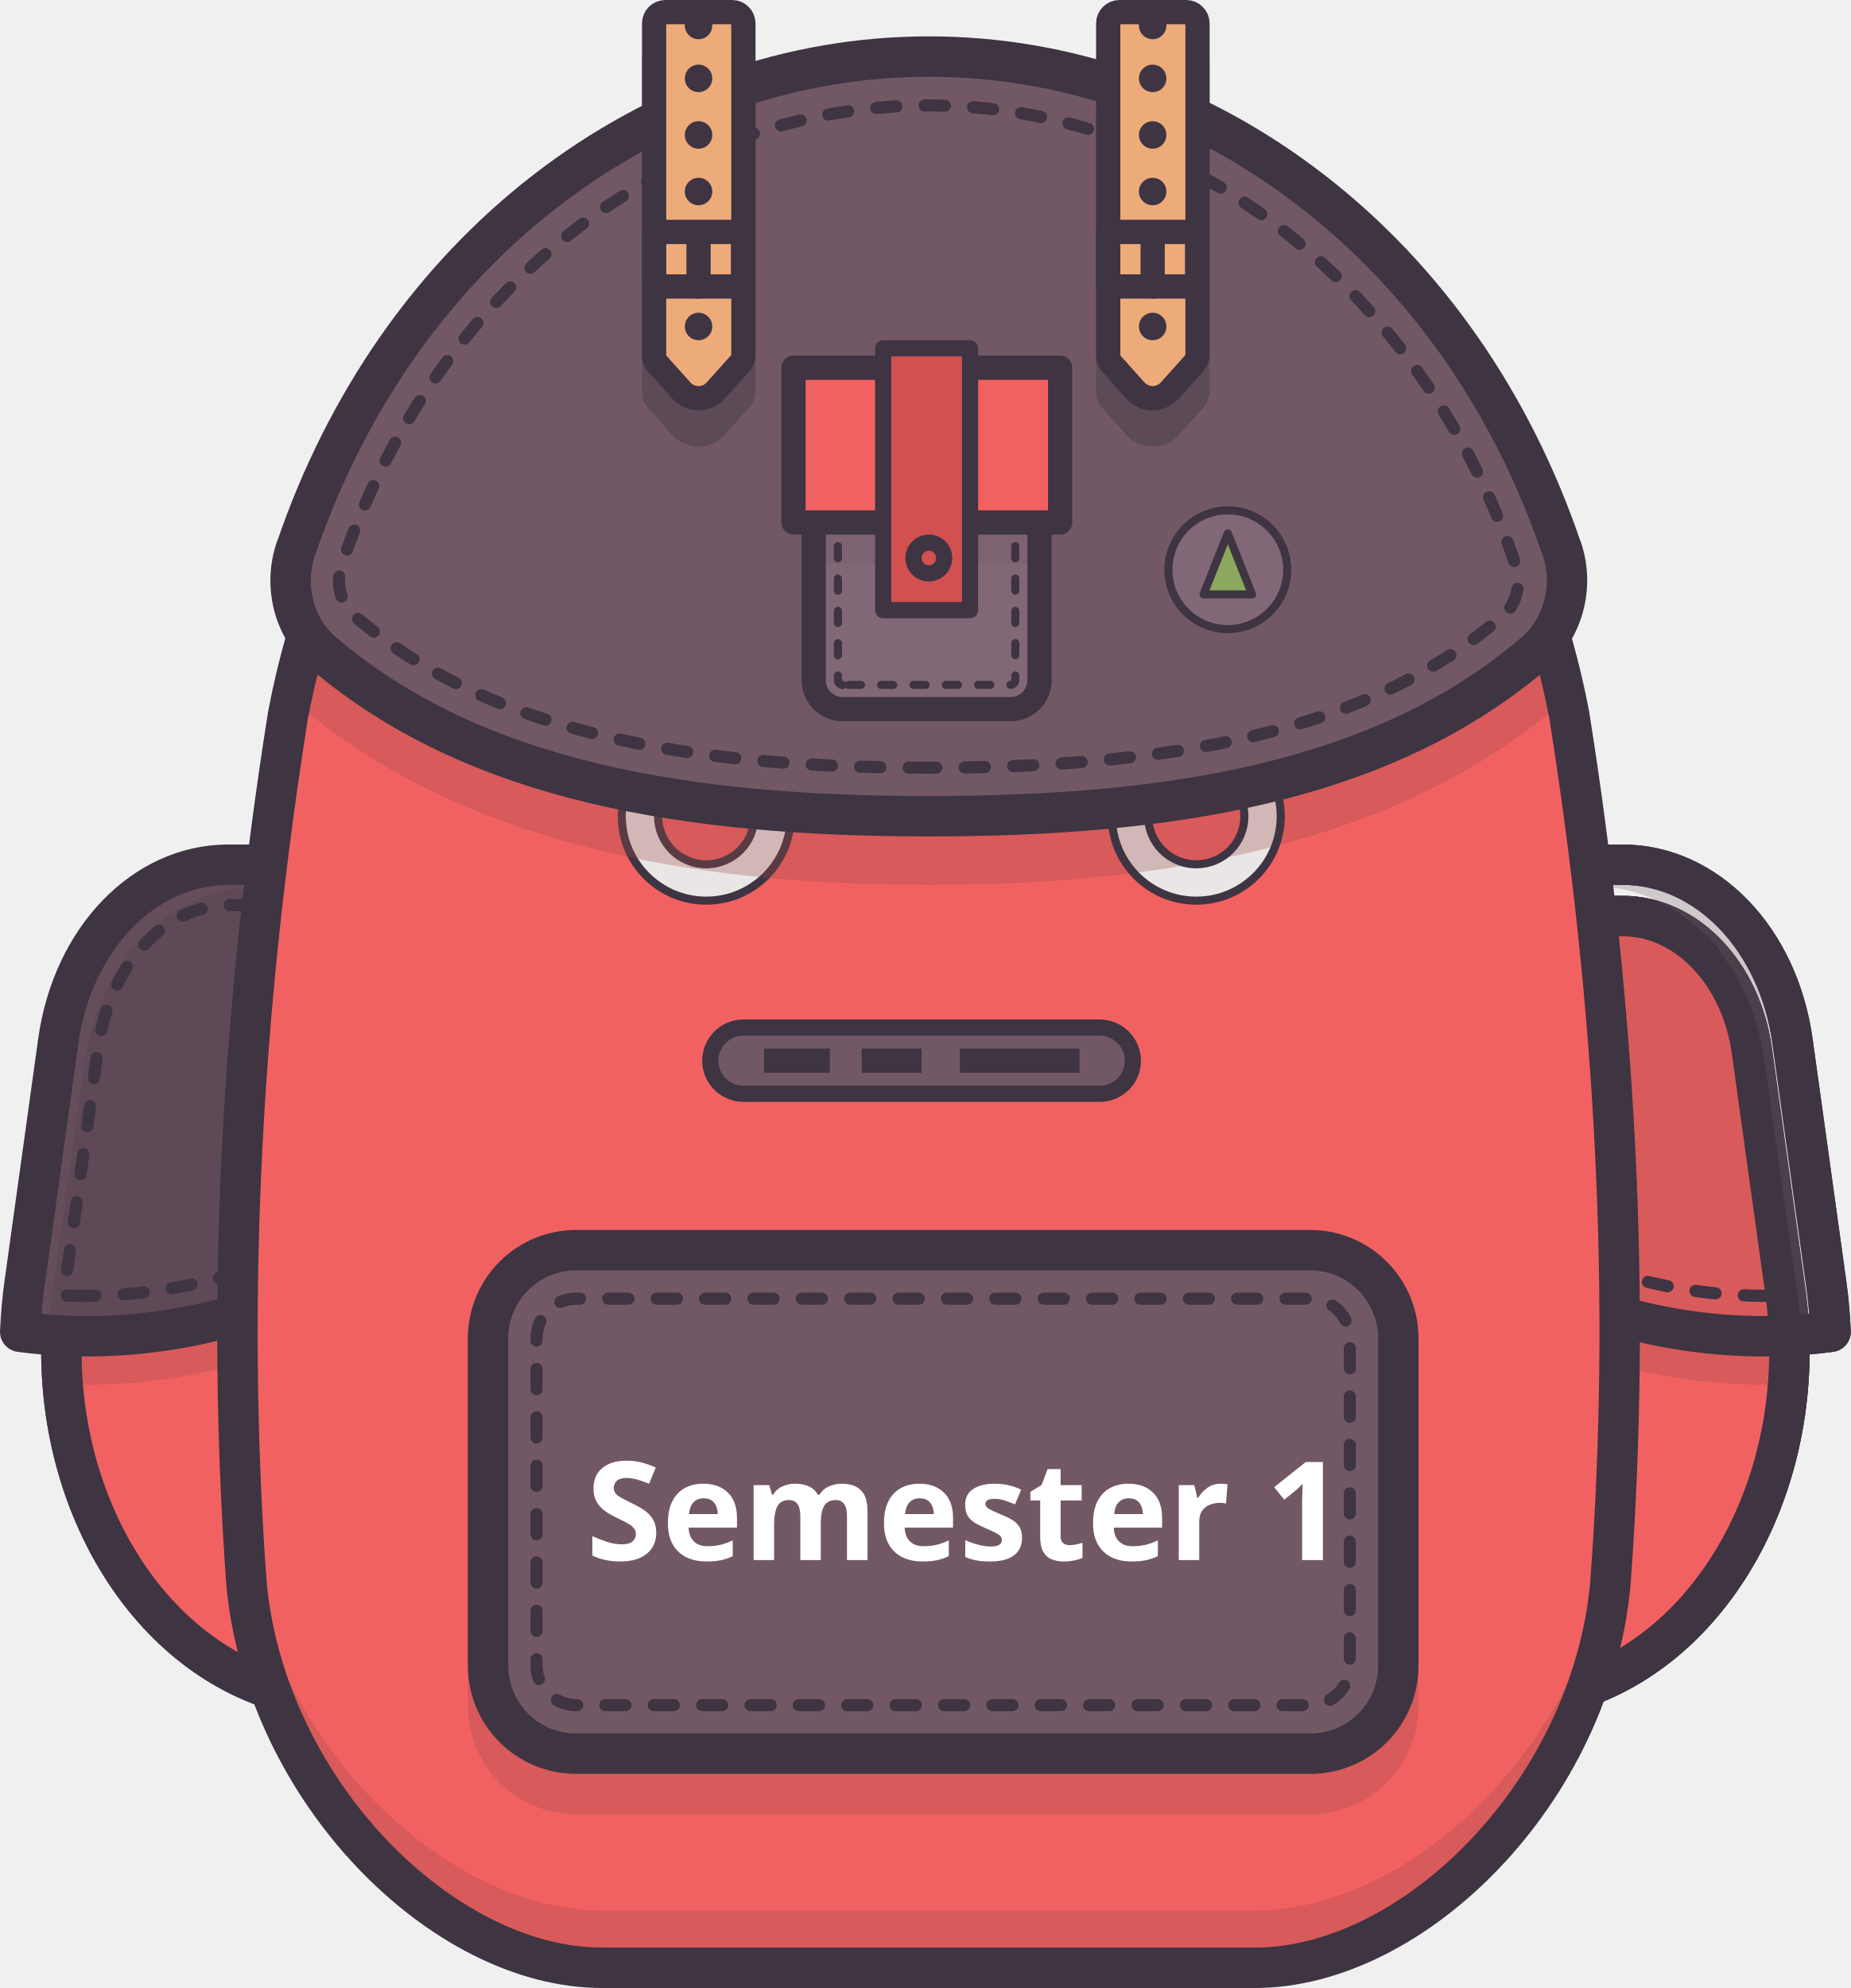
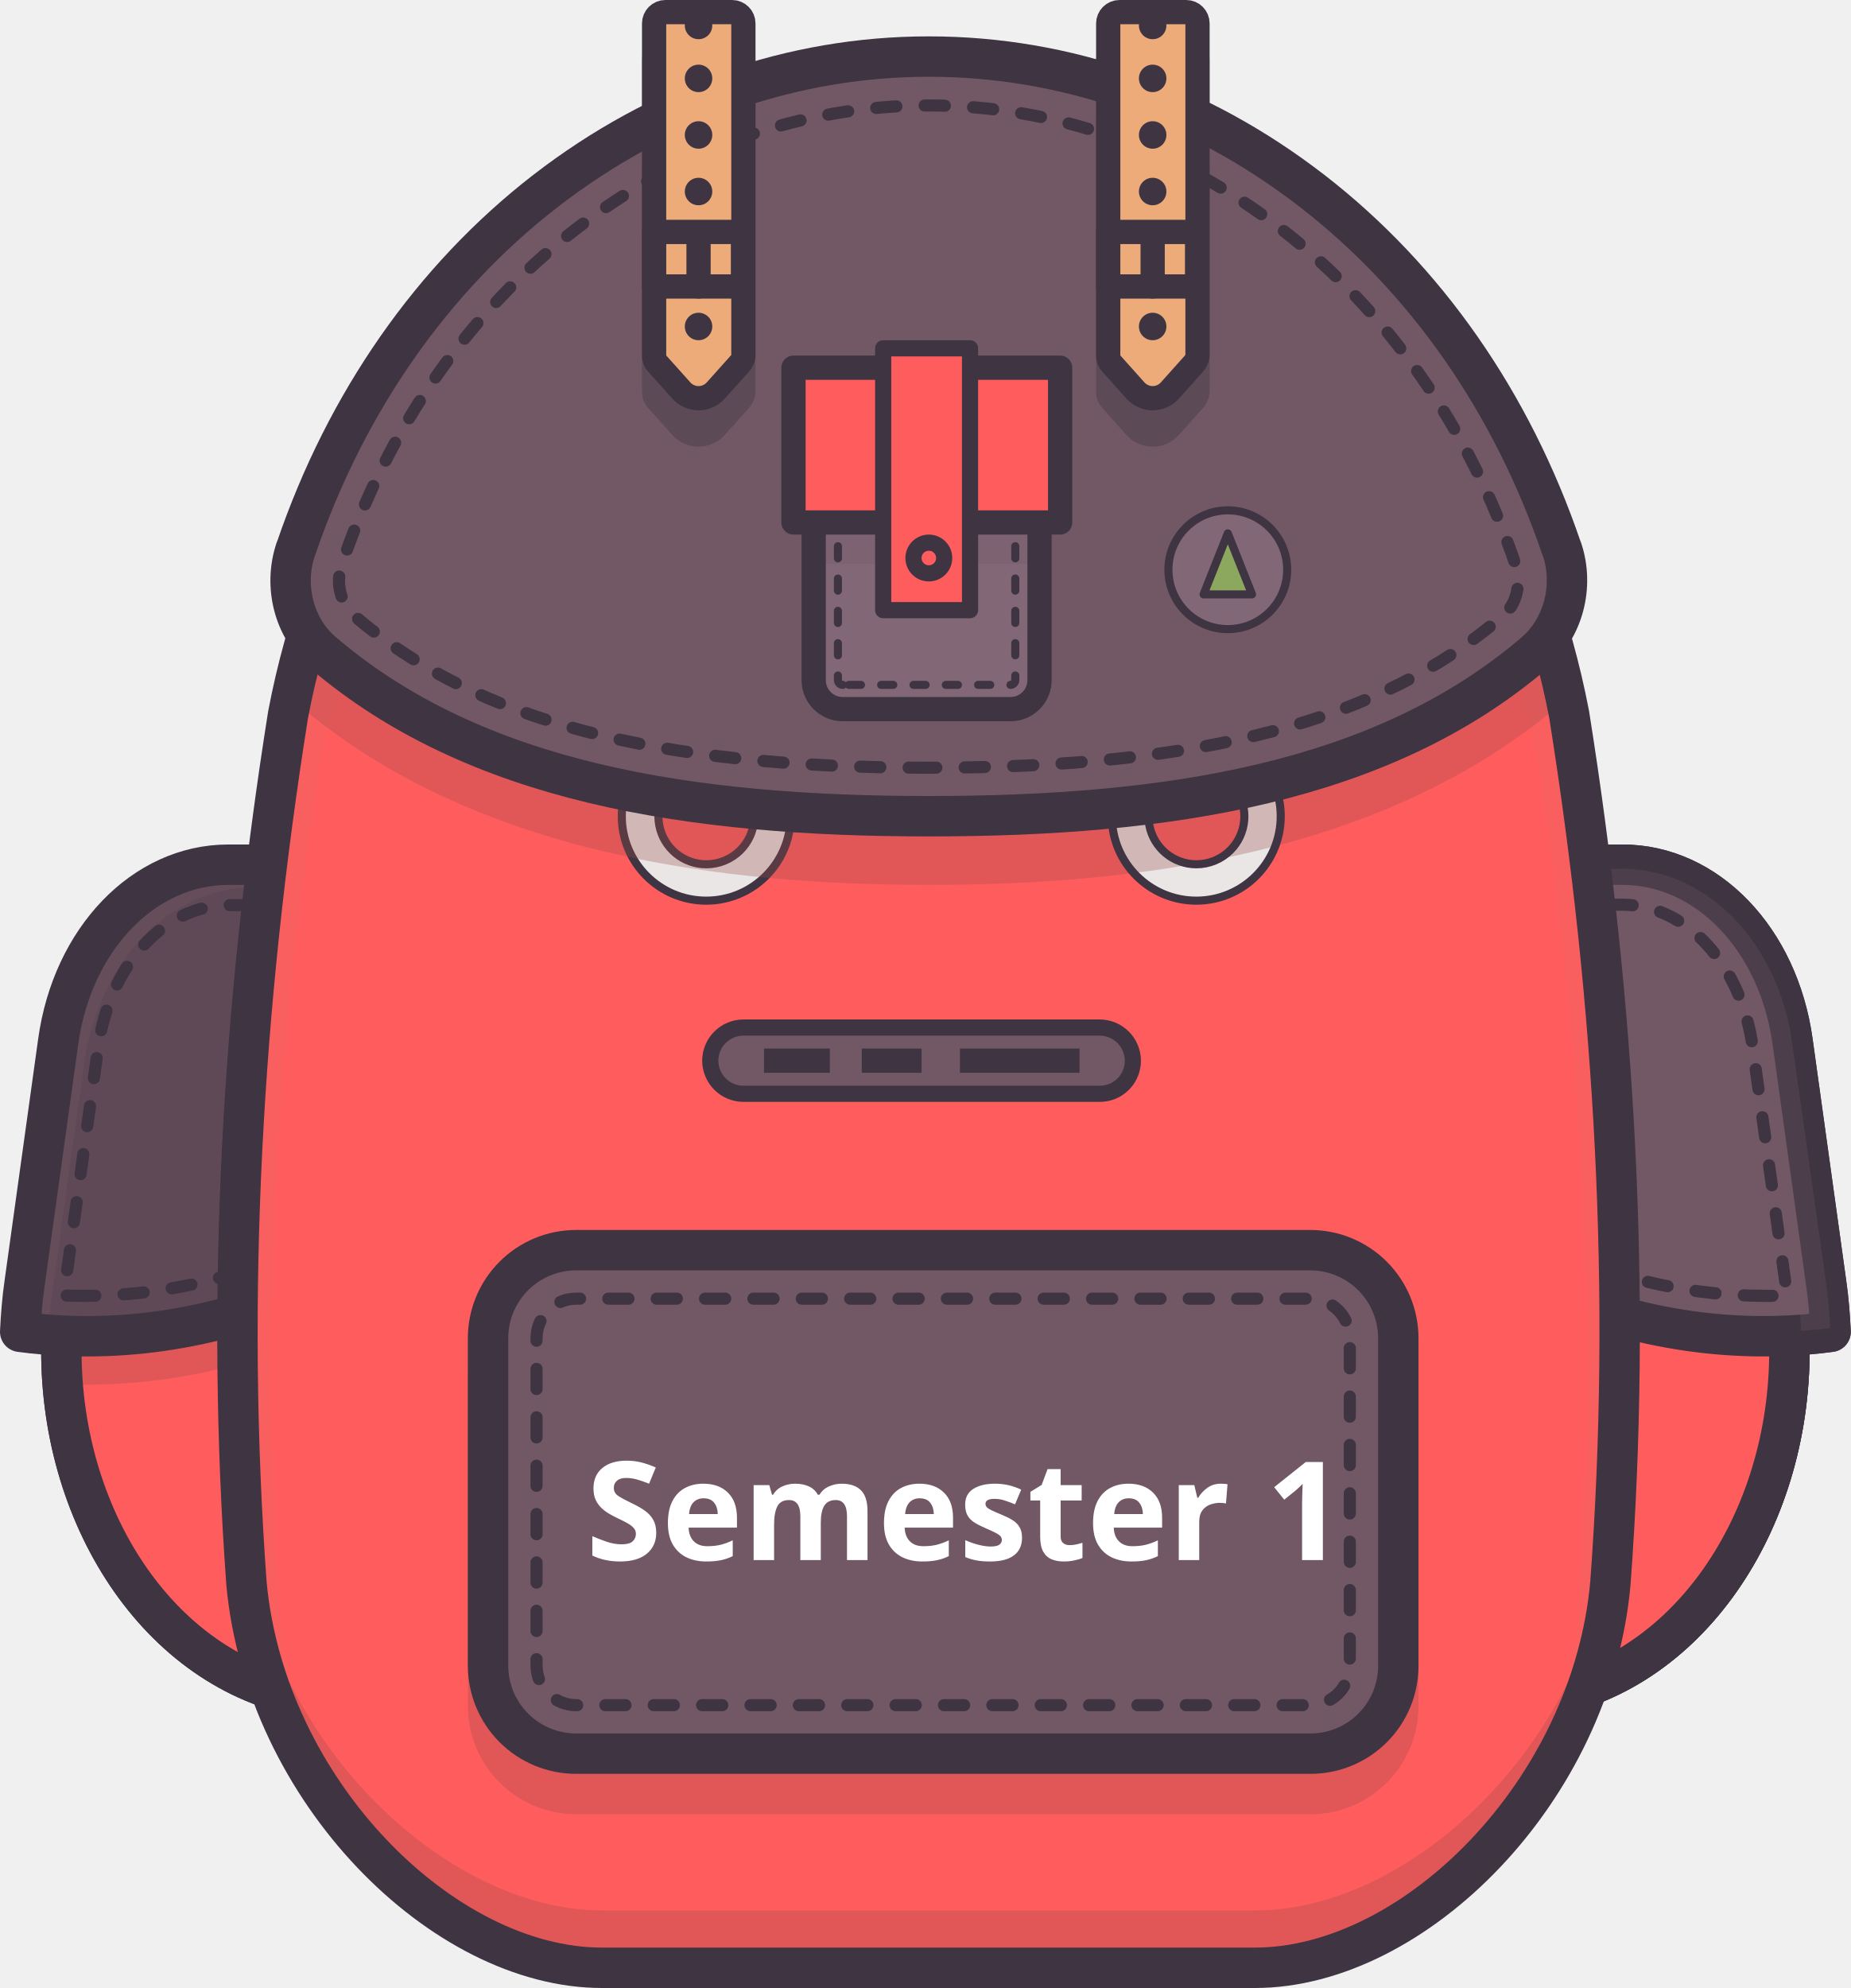
<svg xmlns="http://www.w3.org/2000/svg" width="458.1" height="492" viewBox="0 0 458.1 492">
  <g id="Group_48" data-name="Group 48" transform="translate(-269.9 -263.9)">
    <path id="XMLID_61_" d="M359.5,689.9l-23.8-8.5c-34.3-12.3-55.6-54.4-49.6-97.8l8.3-59.7c2.7-19.2,16.2-33.3,32-33.3h33.1Z" fill="none" stroke="#3e3442" stroke-linecap="round" stroke-linejoin="round" stroke-miterlimit="10" stroke-width="10" />
-     <path id="XMLID_22_" d="M359.5,689.9l-23.8-8.5c-34.3-12.3-55.6-54.4-49.6-97.8l8.3-59.7c2.7-19.2,16.2-33.3,32-33.3h33.1Z" fill="#f26161" />
-     <path id="XMLID_220_" d="M294.4,527.8l-8.3,59.7a100.571,100.571,0,0,0-.9,18.9c2.1.1,4.1.2,6.2.2h0a143.04,143.04,0,0,0,57.4-12.2c3.8-1.6,7.3-3.3,10.7-4.9v-95H326.4C310.6,494.5,297,508.6,294.4,527.8Z" fill="#994a4a" opacity="0.3" />
+     <path id="XMLID_22_" d="M359.5,689.9l-23.8-8.5c-34.3-12.3-55.6-54.4-49.6-97.8l8.3-59.7c2.7-19.2,16.2-33.3,32-33.3h33.1Z" fill="#ff5d5d" />
+     <path id="XMLID_220_" d="M294.4,527.8l-8.3,59.7a100.573,100.573,0,0,0-.9,18.9c2.1.1,4.1.2,6.2.2h0a143.04,143.04,0,0,0,57.4-12.2c3.8-1.6,7.3-3.3,10.7-4.9v-95H326.4C310.6,494.5,297,508.6,294.4,527.8Z" fill="#994a4a" opacity="0.3" />
    <path id="XMLID_66_" d="M359.5,689.9l-23.8-8.5c-34.3-12.3-55.6-54.4-49.6-97.8l8.3-59.7c2.7-19.2,16.2-33.3,32-33.3h33.1Z" fill="none" stroke="#3e3442" stroke-linecap="round" stroke-linejoin="round" stroke-miterlimit="10" stroke-width="10" />
-     <path id="XMLID_23_" d="M345.6,583.1a258.782,258.782,0,0,0,24.1-11.9V477.9H326.4c-20.9,0-38.6,18.4-42.1,43.8L276,581.4c-.6,4.1-.9,8.1-1.1,12.1C290.4,595.6,316.2,595.9,345.6,583.1Z" fill="#604957" />
+     <path id="XMLID_23_" d="M345.6,583.1a258.787,258.787,0,0,0,24.1-11.9V477.9H326.4c-20.9,0-38.6,18.4-42.1,43.8L276,581.4c-.6,4.1-.9,8.1-1.1,12.1C290.4,595.6,316.2,595.9,345.6,583.1Z" fill="#604957" />
    <path id="XMLID_207_" d="M282.4,587l8.3-59.7c3.5-25.4,21.2-43.8,42.1-43.8h36.9v-5.6H326.4c-20.9,0-38.6,18.4-42.1,43.8L276,581.4c-.6,4.1-.9,8.1-1.1,12.1,2.1.3,4.3.5,6.7.7C281.8,591.8,282.1,589.4,282.4,587Z" fill="#725865" opacity="0.26" />
-     <path id="XMLID_56_" d="M345.6,583.1a258.782,258.782,0,0,0,24.1-11.9V477.9H326.4c-20.9,0-38.6,18.4-42.1,43.8L276,581.4c-.6,4.1-.9,8.1-1.1,12.1C290.4,595.6,316.2,595.9,345.6,583.1Z" fill="none" stroke="#3e3442" stroke-linecap="round" stroke-linejoin="round" stroke-miterlimit="10" stroke-width="10" />
+     <path id="XMLID_56_" d="M345.6,583.1a258.787,258.787,0,0,0,24.1-11.9V477.9H326.4c-20.9,0-38.6,18.4-42.1,43.8L276,581.4c-.6,4.1-.9,8.1-1.1,12.1C290.4,595.6,316.2,595.9,345.6,583.1Z" fill="none" stroke="#3e3442" stroke-linecap="round" stroke-linejoin="round" stroke-miterlimit="10" stroke-width="10" />
    <path id="XMLID_81_" d="M291.4,584.6c-1.9,0-3.8,0-5.7-.1.1-.6.1-1.1.2-1.7l8.3-59.7c2.8-20.4,16.4-35.2,32.2-35.2h33.3v77.4c-5.2,2.8-11.3,5.7-18.1,8.7a126.763,126.763,0,0,1-50.2,10.6Z" fill="none" stroke="#3e3442" stroke-linecap="round" stroke-linejoin="round" stroke-miterlimit="10" stroke-width="3" stroke-dasharray="5 7" />
    <g id="XMLID_53_">
      <g id="Group_47" data-name="Group 47">
        <path id="XMLID_186_" d="M638.4,689.9l23.8-8.5c34.3-12.3,55.6-54.4,49.6-97.8l-8.3-59.7c-2.7-19.2-16.2-33.3-32-33.3H638.4Z" fill="none" stroke="#3e3442" stroke-linecap="round" stroke-linejoin="round" stroke-miterlimit="10" stroke-width="10" />
-         <path id="XMLID_185_" d="M652.3,583.1a258.781,258.781,0,0,1-24.1-11.9V477.9h43.3c20.9,0,38.6,18.4,42.1,43.8l8.3,59.7c.6,4.1.9,8.1,1.1,12.1C707.5,595.6,681.7,595.9,652.3,583.1Z" fill="none" stroke="#3e3442" stroke-linecap="round" stroke-linejoin="round" stroke-miterlimit="10" stroke-width="10" />
+         <path id="XMLID_185_" d="M652.3,583.1a258.762,258.762,0,0,1-24.1-11.9V477.9h43.3c20.9,0,38.6,18.4,42.1,43.8l8.3,59.7c.6,4.1.9,8.1,1.1,12.1C707.5,595.6,681.7,595.9,652.3,583.1Z" fill="none" stroke="#3e3442" stroke-linecap="round" stroke-linejoin="round" stroke-miterlimit="10" stroke-width="10" />
      </g>
    </g>
    <path id="XMLID_49_" d="M638.4,689.9l23.8-8.5c34.3-12.3,55.6-54.4,49.6-97.8l-8.3-59.7c-2.7-19.2-16.2-33.3-32-33.3H638.4Z" fill="none" stroke="#3e3442" stroke-linecap="round" stroke-linejoin="round" stroke-miterlimit="10" stroke-width="10" />
-     <path id="XMLID_32_" d="M638.4,689.9l23.8-8.5c34.3-12.3,55.6-54.4,49.6-97.8l-8.3-59.7c-2.7-19.2-16.2-33.3-32-33.3H638.4Z" fill="#f26161" />
-     <path id="XMLID_221_" d="M711.8,587.5l-8.3-59.7c-2.7-19.2-16.2-33.3-32-33.3H638.4v95c3.4,1.6,6.9,3.2,10.7,4.9a143.041,143.041,0,0,0,57.4,12.2c2.1,0,4.2-.1,6.2-.2A100.576,100.576,0,0,0,711.8,587.5Z" fill="#994a4a" opacity="0.3" />
+     <path id="XMLID_32_" d="M638.4,689.9l23.8-8.5c34.3-12.3,55.6-54.4,49.6-97.8l-8.3-59.7c-2.7-19.2-16.2-33.3-32-33.3H638.4Z" fill="#ff5d5d" />
    <path id="XMLID_31_" d="M638.4,689.9l23.8-8.5c34.3-12.3,55.6-54.4,49.6-97.8l-8.3-59.7c-2.7-19.2-16.2-33.3-32-33.3H638.4Z" fill="none" stroke="#3e3442" stroke-linecap="round" stroke-linejoin="round" stroke-miterlimit="10" stroke-width="10" />
-     <path id="XMLID_224_" d="M664.5,483.3c20.9,0,38.6,18.1,42.1,43.1l8.3,58.7a75.824,75.824,0,0,1,.8,8.2c2.6-.2,5-.4,7.2-.7-.2-3.9-.5-7.9-1.1-11.9L713.5,522c-3.5-25-21.2-43.1-42.1-43.1H628.1v4.4h36.4Z" fill="#725865" opacity="0.26" />
-     <path id="XMLID_201_" d="M706.5,584.6a125.175,125.175,0,0,1-50.2-10.7c-6.8-3-12.9-5.9-18.1-8.7V487.8h33.3c15.8,0,29.4,14.8,32.2,35.2l8.3,59.7a9.854,9.854,0,0,1,.2,1.7A54.284,54.284,0,0,1,706.5,584.6Z" fill="none" stroke="#3e3442" stroke-linecap="round" stroke-linejoin="round" stroke-miterlimit="10" stroke-width="3" stroke-dasharray="5 7" />
-     <path id="XMLID_13_" d="M652.3,583.1a258.781,258.781,0,0,1-24.1-11.9V477.9h43.3c20.9,0,38.6,18.4,42.1,43.8l8.3,59.7c.6,4.1.9,8.1,1.1,12.1C707.5,595.6,681.7,595.9,652.3,583.1Z" fill="none" stroke="#3e3442" stroke-linecap="round" stroke-linejoin="round" stroke-miterlimit="10" stroke-width="10" />
-     <path id="XMLID_15_" d="M658.3,440.8a209.732,209.732,0,0,0-9.4-33.7C625,343.3,565.4,301.9,499.8,301.9h-.1c-65.6,0-125.1,41.4-149.1,105.2a206.88,206.88,0,0,0-9.4,33.7c-11.4,71.6-15.5,143.6-10.3,214.9,4.7,51.4,48.6,95.2,88,95.2H580.5c39.5,0,83.4-43.8,88-95.2C673.8,584.4,669.7,512.4,658.3,440.8Z" fill="#f26161" />
+     <path id="XMLID_13_" d="M652.3,583.1a258.762,258.762,0,0,1-24.1-11.9V477.9h43.3c20.9,0,38.6,18.4,42.1,43.8l8.3,59.7c.6,4.1.9,8.1,1.1,12.1C707.5,595.6,681.7,595.9,652.3,583.1Z" fill="#725865" stroke="#3e3442" stroke-linecap="round" stroke-linejoin="round" stroke-miterlimit="10" stroke-width="10" />
+     <path id="XMLID_224_" d="M664.5,483.3c20.9,0,38.6,18.1,42.1,43.1l8.3,58.7a75.834,75.834,0,0,1,.8,8.2c2.6-.2,5-.4,7.2-.7-.2-3.9-.5-7.9-1.1-11.9L713.5,522c-3.5-25-21.2-43.1-42.1-43.1H628.1v4.4Z" fill="#725865" opacity="0.26" />
+     <path id="XMLID_201_" d="M706.5,584.6a125.175,125.175,0,0,1-50.2-10.7c-6.8-3-12.9-5.9-18.1-8.7V487.8h33.3c15.8,0,29.4,14.8,32.2,35.2l8.3,59.7a9.846,9.846,0,0,1,.2,1.7,54.267,54.267,0,0,1-5.7.2Z" fill="none" stroke="#3e3442" stroke-linecap="round" stroke-linejoin="round" stroke-miterlimit="10" stroke-width="3" stroke-dasharray="5 7" />
+     <path id="XMLID_15_" d="M658.3,440.8a209.735,209.735,0,0,0-9.4-33.7C625,343.3,565.4,301.9,499.8,301.9h-.1c-65.6,0-125.1,41.4-149.1,105.2a206.87,206.87,0,0,0-9.4,33.7c-11.4,71.6-15.5,143.6-10.3,214.9,4.7,51.4,48.6,95.2,88,95.2H580.5c39.5,0,83.4-43.8,88-95.2C673.8,584.4,669.7,512.4,658.3,440.8Z" fill="#ff5d5d" />
    <path id="XMLID_242_" d="M668.6,643.5c-4.7,50.4-48.6,93.2-88,93.2H419c-39.5,0-83.4-42.9-88-93.2-1.3-17.2-2-34.4-2.2-51.6q-.3,34.5,2.2,68.7c4.7,50.4,48.6,93.2,88,93.2H580.6c39.5,0,83.4-42.9,88-93.2q2.55-34.35,2.2-68.7C670.6,609.1,669.9,626.4,668.6,643.5Z" fill="#994a4a" opacity="0.3" />
-     <path id="XMLID_44_" d="M658.3,440.8a209.732,209.732,0,0,0-9.4-33.7C625,343.3,565.4,301.9,499.8,301.9h-.1c-65.6,0-125.1,41.4-149.1,105.2a206.88,206.88,0,0,0-9.4,33.7c-11.4,71.6-15.5,143.6-10.3,214.9,2.4,26.5,15.3,51.1,32.6,68.5-13.1-16.3-22.5-37.3-24.4-59.7-5-70-1.1-140.5,9.8-210.7a200.659,200.659,0,0,1,9-33c22.8-62.6,79.5-103.2,141.9-103.2h.1c62.4,0,119.1,40.6,141.9,103.2a211.079,211.079,0,0,1,9,33c10.9,70.2,14.7,140.7,9.8,210.7a112.518,112.518,0,0,1-24.4,59.7c17.3-17.5,30.2-42,32.6-68.5C673.8,584.4,669.7,512.4,658.3,440.8Z" fill="#f26161" opacity="0.39" />
-     <path id="XMLID_118_" d="M444.7,445a20.9,20.9,0,1,0,20.9,20.9A20.955,20.955,0,0,0,444.7,445Zm0,32.8a11.9,11.9,0,1,1,11.9-11.9A11.865,11.865,0,0,1,444.7,477.8Z" fill="#eae6e5" />
-     <path id="XMLID_126_" d="M444.7,445a20.9,20.9,0,1,0,20.9,20.9A20.955,20.955,0,0,0,444.7,445Zm0,32.8a11.9,11.9,0,1,1,11.9-11.9A11.865,11.865,0,0,1,444.7,477.8Z" fill="none" stroke="#3e3442" stroke-linecap="round" stroke-linejoin="round" stroke-miterlimit="10" stroke-width="2" />
-     <path id="XMLID_158_" d="M566,445a20.9,20.9,0,1,0,20.9,20.9A20.955,20.955,0,0,0,566,445Zm0,32.8a11.9,11.9,0,1,1,11.9-11.9A11.865,11.865,0,0,1,566,477.8Z" fill="#eae6e5" />
-     <path id="XMLID_275_" d="M656.3,438a1.38,1.38,0,0,1,.4-.3,199.161,199.161,0,0,0-7.7-25.6c-23.9-63.8-83.5-105.2-149.1-105.2h-.1c-65.6,0-125.1,41.4-149.1,105.2a199.163,199.163,0,0,0-7.7,25.6,1.38,1.38,0,0,0,.4.3c44.4,38,106.9,44.9,156.5,44.9C549.3,482.9,611.9,476,656.3,438Z" fill="#994a4a" opacity="0.3" />
-     <path id="XMLID_116_" d="M594.2,707.9H412.5a21.787,21.787,0,0,1-21.8-21.8v-81a21.787,21.787,0,0,1,21.8-21.8H594.2A21.787,21.787,0,0,1,616,605.1v81A21.723,21.723,0,0,1,594.2,707.9Z" fill="#994a4a" stroke="#994a4a" stroke-linecap="round" stroke-linejoin="round" stroke-miterlimit="10" stroke-width="10" opacity="0.3" />
-     <path id="XMLID_121_" d="M566,445a20.9,20.9,0,1,0,20.9,20.9A20.955,20.955,0,0,0,566,445Zm0,32.8a11.9,11.9,0,1,1,11.9-11.9A11.865,11.865,0,0,1,566,477.8Z" fill="none" stroke="#3e3442" stroke-linecap="round" stroke-linejoin="round" stroke-miterlimit="10" stroke-width="2" />
-     <path id="XMLID_25_" d="M594.2,697.9H412.5a21.787,21.787,0,0,1-21.8-21.8v-81a21.787,21.787,0,0,1,21.8-21.8H594.2A21.787,21.787,0,0,1,616,595.1v81A21.723,21.723,0,0,1,594.2,697.9Z" fill="#725865" />
-     <path id="XMLID_10_" d="M594.2,697.9H412.5a21.787,21.787,0,0,1-21.8-21.8v-81a21.787,21.787,0,0,1,21.8-21.8H594.2A21.787,21.787,0,0,1,616,595.1v81A21.723,21.723,0,0,1,594.2,697.9Z" fill="none" stroke="#3e3442" stroke-linecap="round" stroke-linejoin="round" stroke-miterlimit="10" stroke-width="10" />
+     <path id="XMLID_44_" d="M658.3,440.8a209.735,209.735,0,0,0-9.4-33.7C625,343.3,565.4,301.9,499.8,301.9h-.1c-65.6,0-125.1,41.4-149.1,105.2a206.87,206.87,0,0,0-9.4,33.7c-11.4,71.6-15.5,143.6-10.3,214.9,2.4,26.5,15.3,51.1,32.6,68.5-13.1-16.3-22.5-37.3-24.4-59.7-5-70-1.1-140.5,9.8-210.7a200.653,200.653,0,0,1,9-33c22.8-62.6,79.5-103.2,141.9-103.2h.1c62.4,0,119.1,40.6,141.9,103.2a211.083,211.083,0,0,1,9,33c10.9,70.2,14.7,140.7,9.8,210.7a112.519,112.519,0,0,1-24.4,59.7c17.3-17.5,30.2-42,32.6-68.5C673.8,584.4,669.7,512.4,658.3,440.8Z" fill="#f26161" opacity="0.39" />
+     <path id="XMLID_118_" d="M444.7,445a20.9,20.9,0,1,0,20.9,20.9A20.9,20.9,0,0,0,444.7,445Zm0,32.8a11.865,11.865,0,1,1,8.425-3.475A11.9,11.9,0,0,1,444.7,477.8Z" fill="#eae6e5" />
+     <path id="XMLID_126_" d="M444.7,445a20.9,20.9,0,1,0,20.9,20.9A20.9,20.9,0,0,0,444.7,445Zm0,32.8a11.865,11.865,0,1,1,8.425-3.475A11.9,11.9,0,0,1,444.7,477.8Z" fill="none" stroke="#3e3442" stroke-linecap="round" stroke-linejoin="round" stroke-miterlimit="10" stroke-width="2" />
+     <path id="XMLID_158_" d="M566,445a20.9,20.9,0,1,0,20.9,20.9A20.9,20.9,0,0,0,566,445Zm0,32.8a11.865,11.865,0,1,1,8.425-3.475A11.9,11.9,0,0,1,566,477.8Z" fill="#eae6e5" />
+     <path id="XMLID_275_" d="M656.3,438a1.38,1.38,0,0,1,.4-.3,199.166,199.166,0,0,0-7.7-25.6c-23.9-63.8-83.5-105.2-149.1-105.2h-.1c-65.6,0-125.1,41.4-149.1,105.2a199.162,199.162,0,0,0-7.7,25.6,1.381,1.381,0,0,0,.4.3c44.4,38,106.9,44.9,156.5,44.9C549.3,482.9,611.9,476,656.3,438Z" fill="#994a4a" opacity="0.3" />
+     <path id="XMLID_116_" d="M594.2,707.9H412.5a21.787,21.787,0,0,1-21.8-21.8v-81a21.787,21.787,0,0,1,21.8-21.8H594.2A21.787,21.787,0,0,1,616,605.1v81a21.723,21.723,0,0,1-21.8,21.8Z" fill="#994a4a" stroke="#994a4a" stroke-linecap="round" stroke-linejoin="round" stroke-miterlimit="10" stroke-width="10" opacity="0.3" />
+     <path id="XMLID_121_" d="M566,445a20.9,20.9,0,1,0,20.9,20.9A20.9,20.9,0,0,0,566,445Zm0,32.8a11.865,11.865,0,1,1,8.425-3.475A11.9,11.9,0,0,1,566,477.8Z" fill="none" stroke="#3e3442" stroke-linecap="round" stroke-linejoin="round" stroke-miterlimit="10" stroke-width="2" />
+     <path id="XMLID_25_" d="M594.2,697.9H412.5a21.787,21.787,0,0,1-21.8-21.8v-81a21.787,21.787,0,0,1,21.8-21.8H594.2A21.787,21.787,0,0,1,616,595.1v81a21.723,21.723,0,0,1-21.8,21.8Z" fill="#725865" />
+     <path id="XMLID_10_" d="M594.2,697.9H412.5a21.787,21.787,0,0,1-21.8-21.8v-81a21.787,21.787,0,0,1,21.8-21.8H594.2A21.787,21.787,0,0,1,616,595.1v81a21.723,21.723,0,0,1-21.8,21.8Z" fill="none" stroke="#3e3442" stroke-linecap="round" stroke-linejoin="round" stroke-miterlimit="10" stroke-width="10" />
    <g id="XMLID_21_">
      <path id="Path_66" data-name="Path 66" d="M412.5,685.9a9.816,9.816,0,0,1-9.8-9.8v-81a9.816,9.816,0,0,1,9.8-9.8H594.2a9.816,9.816,0,0,1,9.8,9.8v81a9.816,9.816,0,0,1-9.8,9.8Z" fill="none" stroke="#3e3442" stroke-linecap="round" stroke-linejoin="round" stroke-width="3" stroke-dasharray="4.989 6.984" />
    </g>
-     <path id="XMLID_18_" d="M658.3,440.8a209.732,209.732,0,0,0-9.4-33.7C625,343.3,565.4,301.9,499.8,301.9h-.1c-65.6,0-125.1,41.4-149.1,105.2a206.88,206.88,0,0,0-9.4,33.7c-11.4,71.6-15.5,143.6-10.3,214.9,4.7,51.4,48.6,95.2,88,95.2H580.5c39.5,0,83.4-43.8,88-95.2C673.8,584.4,669.7,512.4,658.3,440.8Z" fill="none" stroke="#3e3442" stroke-linecap="round" stroke-linejoin="round" stroke-miterlimit="10" stroke-width="10" />
+     <path id="XMLID_18_" d="M658.3,440.8a209.735,209.735,0,0,0-9.4-33.7C625,343.3,565.4,301.9,499.8,301.9h-.1c-65.6,0-125.1,41.4-149.1,105.2a206.87,206.87,0,0,0-9.4,33.7c-11.4,71.6-15.5,143.6-10.3,214.9,4.7,51.4,48.6,95.2,88,95.2H580.5c39.5,0,83.4-43.8,88-95.2C673.8,584.4,669.7,512.4,658.3,440.8Z" fill="none" stroke="#3e3442" stroke-linecap="round" stroke-linejoin="round" stroke-miterlimit="10" stroke-width="10" />
    <path id="XMLID_24_" d="M499.8,465.9c59,0,112.2-8.1,150-40.5,7-6,9.8-16.4,6.7-25.6,0-.1,0-.1-.1-.2-12.3-36.1-33.6-66.7-61.8-88.5-28.1-21.7-60.8-33.2-94.8-33.2-33.9,0-66.7,11.5-94.8,33.2-28.2,21.8-49.5,52.5-61.8,88.5,0,.1,0,.1-.1.2-3.1,9.2-.4,19.6,6.7,25.6C387.6,457.7,440.8,465.9,499.8,465.9Z" fill="#725865" />
-     <path id="XMLID_115_" d="M453.1,362.8l-6,6.7a5.716,5.716,0,0,1-8.6,0l-6-6.7a2.567,2.567,0,0,1-.7-1.8V278.7a2.8,2.8,0,0,1,2.8-2.8h16.5a2.8,2.8,0,0,1,2.8,2.8V361A3.258,3.258,0,0,1,453.1,362.8Z" fill="#3e3442" stroke="#3e3442" stroke-linecap="round" stroke-linejoin="round" stroke-miterlimit="10" stroke-width="6" opacity="0.4" />
+     <path id="XMLID_115_" d="M453.1,362.8l-6,6.7a5.716,5.716,0,0,1-8.6,0l-6-6.7a2.567,2.567,0,0,1-.7-1.8V278.7a2.8,2.8,0,0,1,2.8-2.8h16.5a2.8,2.8,0,0,1,2.8,2.8V361a3.258,3.258,0,0,1-.8,1.8Z" fill="#3e3442" stroke="#3e3442" stroke-linecap="round" stroke-linejoin="round" stroke-miterlimit="10" stroke-width="6" opacity="0.4" />
    <path id="XMLID_205_" d="M565.5,362.8l-6,6.7a5.716,5.716,0,0,1-8.6,0l-6-6.7a2.567,2.567,0,0,1-.7-1.8V278.7a2.8,2.8,0,0,1,2.8-2.8h16.5a2.8,2.8,0,0,1,2.8,2.8V361A4.167,4.167,0,0,1,565.5,362.8Z" fill="#3e3442" stroke="#3e3442" stroke-linecap="round" stroke-linejoin="round" stroke-miterlimit="10" stroke-width="6" opacity="0.4" />
    <path id="XMLID_249_" d="M649.8,416.4c-37.8,32.3-91,40.5-150,40.5s-112.2-8.1-150-40.5a22.645,22.645,0,0,1-7.5-13.3c-1.5,8.3,1.3,17,7.5,22.3,37.8,32.3,91,40.5,150,40.5s112.2-8.1,150-40.5a23.662,23.662,0,0,0,7.5-22.3A23.427,23.427,0,0,1,649.8,416.4Z" fill="#725865" opacity="0.32" />
-     <path id="XMLID_33_" d="M656.4,399.8c0-.1,0-.1-.1-.2-12.3-36.1-33.6-66.7-61.8-88.5-28.1-21.7-60.8-33.2-94.8-33.2-33.9,0-66.7,11.5-94.8,33.2-28.2,21.8-49.5,52.5-61.8,88.5,0,.1,0,.1-.1.2a23.964,23.964,0,0,0,5.8,24.8,23.72,23.72,0,0,1-1.8-19.2.1.1,0,0,1,.1-.1c12-35.2,32.8-65,60.2-86.3,27.3-21.2,59.3-32.4,92.3-32.4,33.1,0,65.1,11.2,92.4,32.4,27.4,21.3,48.3,51.1,60.2,86.3v.1a23.72,23.72,0,0,1-1.8,19.2A23.643,23.643,0,0,0,656.4,399.8Z" fill="#725865" opacity="0.58" />
+     <path id="XMLID_33_" d="M656.4,399.8c0-.1,0-.1-.1-.2-12.3-36.1-33.6-66.7-61.8-88.5-28.1-21.7-60.8-33.2-94.8-33.2-33.9,0-66.7,11.5-94.8,33.2-28.2,21.8-49.5,52.5-61.8,88.5,0,.1,0,.1-.1.2a23.964,23.964,0,0,0,5.8,24.8,23.72,23.72,0,0,1-1.8-19.2.1.1,0,0,1,.1-.1c12-35.2,32.8-65,60.2-86.3,27.3-21.2,59.3-32.4,92.3-32.4,33.1,0,65.1,11.2,92.4,32.4,27.4,21.3,48.3,51.1,60.2,86.3v.1a23.72,23.72,0,0,1-1.8,19.2,23.643,23.643,0,0,0,6-24.8Z" fill="#725865" opacity="0.58" />
    <path id="XMLID_19_" d="M499.8,465.9c59,0,112.2-8.1,150-40.5,7-6,9.8-16.4,6.7-25.6,0-.1,0-.1-.1-.2-12.3-36.1-33.6-66.7-61.8-88.5-28.1-21.7-60.8-33.2-94.8-33.2-33.9,0-66.7,11.5-94.8,33.2-28.2,21.8-49.5,52.5-61.8,88.5,0,.1,0,.1-.1.2-3.1,9.2-.4,19.6,6.7,25.6C387.6,457.7,440.8,465.9,499.8,465.9Z" fill="none" stroke="#3e3442" stroke-linecap="round" stroke-linejoin="round" stroke-miterlimit="10" stroke-width="10" />
    <path id="XMLID_28_" d="M499.8,453.9c-68,0-111.8-11.6-142.2-37.6a11.694,11.694,0,0,1-3.1-12.6v-.1c11.5-33.9,31.5-62.5,57.8-82.9,25.9-20.1,56.2-30.7,87.4-30.7,31.3,0,61.5,10.6,87.5,30.7,26.3,20.4,46.3,49.1,57.8,82.9v.1c1.5,4.6.3,9.8-3.1,12.6C611.6,442.3,567.8,453.9,499.8,453.9Z" fill="none" stroke="#3e3442" stroke-linecap="round" stroke-linejoin="round" stroke-miterlimit="10" stroke-width="3" stroke-dasharray="5 7" />
    <g id="XMLID_108_">
      <g id="XMLID_45_">
        <path id="XMLID_120_" d="M453.1,353.8l-6.7,7.5a4.862,4.862,0,0,1-7.3,0l-6.7-7.5a2.567,2.567,0,0,1-.7-1.8V269.7a2.8,2.8,0,0,1,2.8-2.8H451a2.8,2.8,0,0,1,2.8,2.8V352A2.567,2.567,0,0,1,453.1,353.8Z" fill="#edab7a" />
-         <path id="XMLID_117_" d="M453.1,353.8l-6,6.7a5.716,5.716,0,0,1-8.6,0l-6-6.7a2.567,2.567,0,0,1-.7-1.8V269.7a2.8,2.8,0,0,1,2.8-2.8h16.5a2.8,2.8,0,0,1,2.8,2.8V352A3.258,3.258,0,0,1,453.1,353.8Z" fill="none" stroke="#3e3442" stroke-linecap="round" stroke-linejoin="round" stroke-miterlimit="10" stroke-width="6" />
+         <path id="XMLID_117_" d="M453.1,353.8l-6,6.7a5.716,5.716,0,0,1-8.6,0l-6-6.7a2.567,2.567,0,0,1-.7-1.8V269.7a2.8,2.8,0,0,1,2.8-2.8h16.5a2.8,2.8,0,0,1,2.8,2.8V352a3.258,3.258,0,0,1-.8,1.8Z" fill="none" stroke="#3e3442" stroke-linecap="round" stroke-linejoin="round" stroke-miterlimit="10" stroke-width="6" />
        <rect id="XMLID_54_" width="22" height="13.5" transform="translate(431.8 321.3)" fill="#edab7a" opacity="0.6" />
        <rect id="XMLID_114_" width="22" height="13.5" transform="translate(431.8 321.3)" fill="none" stroke="#3e3442" stroke-linecap="round" stroke-linejoin="round" stroke-miterlimit="10" stroke-width="6" />
        <line id="XMLID_113_" y2="12.3" transform="translate(442.8 322.5)" fill="none" stroke="#3e3442" stroke-linecap="round" stroke-linejoin="round" stroke-miterlimit="10" stroke-width="6" />
        <circle id="XMLID_110_" cx="3.4" cy="3.4" r="3.4" transform="translate(439.4 293.9)" fill="#3e3442" />
        <circle id="XMLID_72_" cx="3.4" cy="3.4" r="3.4" transform="translate(439.4 307.9)" fill="#3e3442" />
        <circle id="XMLID_52_" cx="3.4" cy="3.4" r="3.4" transform="translate(439.4 341.3)" fill="#3e3442" />
      </g>
      <g id="XMLID_123_">
        <path id="XMLID_140_" d="M565.5,353.8l-6.7,7.5a4.862,4.862,0,0,1-7.3,0l-6.7-7.5a2.567,2.567,0,0,1-.7-1.8V269.7a2.8,2.8,0,0,1,2.8-2.8h16.5a2.8,2.8,0,0,1,2.8,2.8V352A3.114,3.114,0,0,1,565.5,353.8Z" fill="#edab7a" />
        <rect id="XMLID_76_" width="22" height="13.5" transform="translate(544.2 321.3)" fill="#edab7a" opacity="0.6" />
        <path id="XMLID_137_" d="M565.5,353.8l-6,6.7a5.716,5.716,0,0,1-8.6,0l-6-6.7a2.567,2.567,0,0,1-.7-1.8V269.7a2.8,2.8,0,0,1,2.8-2.8h16.5a2.8,2.8,0,0,1,2.8,2.8V352A4.167,4.167,0,0,1,565.5,353.8Z" fill="none" stroke="#3e3442" stroke-linecap="round" stroke-linejoin="round" stroke-miterlimit="10" stroke-width="6" />
        <circle id="XMLID_210_" cx="3.4" cy="3.4" r="3.4" transform="translate(439.4 279.9)" fill="#3e3442" />
        <circle id="XMLID_143_" cx="3.4" cy="3.4" r="3.4" transform="translate(551.8 279.9)" fill="#3e3442" />
        <circle id="XMLID_232_" cx="3.4" cy="3.4" r="3.4" transform="translate(439.4 266.8)" fill="#3e3442" />
        <circle id="XMLID_218_" cx="3.4" cy="3.4" r="3.4" transform="translate(551.8 266.8)" fill="#3e3442" />
        <rect id="XMLID_74_" width="22" height="13.5" transform="translate(544.2 321.3)" fill="#edab7a" opacity="0.6" />
        <rect id="XMLID_134_" width="22" height="13.5" transform="translate(544.2 321.3)" fill="none" stroke="#3e3442" stroke-linecap="round" stroke-linejoin="round" stroke-miterlimit="10" stroke-width="6" />
        <line id="XMLID_133_" y2="12.3" transform="translate(555.2 322.5)" fill="none" stroke="#3e3442" stroke-linecap="round" stroke-linejoin="round" stroke-miterlimit="10" stroke-width="6" />
        <circle id="XMLID_130_" cx="3.4" cy="3.4" r="3.4" transform="translate(551.8 293.9)" fill="#3e3442" />
        <circle id="XMLID_127_" cx="3.4" cy="3.4" r="3.4" transform="translate(551.8 307.9)" fill="#3e3442" />
        <circle id="XMLID_124_" cx="3.4" cy="3.4" r="3.4" transform="translate(551.8 341.3)" fill="#3e3442" />
      </g>
    </g>
-     <path id="XMLID_39_" d="M520,439.4H478.5a7.17,7.17,0,0,1-7.2-7.2v-49a7.17,7.17,0,0,1,7.2-7.2H520a7.17,7.17,0,0,1,7.2,7.2v49A7.17,7.17,0,0,1,520,439.4Z" fill="#826776" />
+     <path id="XMLID_39_" d="M520,439.4H478.5a7.17,7.17,0,0,1-7.2-7.2v-49a7.17,7.17,0,0,1,7.2-7.2H520a7.17,7.17,0,0,1,7.2,7.2v49a7.17,7.17,0,0,1-7.2,7.2Z" fill="#826776" />
    <rect id="XMLID_202_" width="56" height="27.6" transform="translate(471.3 375.9)" fill="#725865" opacity="0.32" />
-     <path id="XMLID_43_" d="M520,439.4H478.5a7.17,7.17,0,0,1-7.2-7.2v-49a7.17,7.17,0,0,1,7.2-7.2H520a7.17,7.17,0,0,1,7.2,7.2v49A7.17,7.17,0,0,1,520,439.4Z" fill="none" stroke="#3e3442" stroke-linecap="round" stroke-linejoin="round" stroke-miterlimit="10" stroke-width="6" />
+     <path id="XMLID_43_" d="M520,439.4H478.5a7.17,7.17,0,0,1-7.2-7.2v-49a7.17,7.17,0,0,1,7.2-7.2H520a7.17,7.17,0,0,1,7.2,7.2v49a7.17,7.17,0,0,1-7.2,7.2Z" fill="none" stroke="#3e3442" stroke-linecap="round" stroke-linejoin="round" stroke-miterlimit="10" stroke-width="6" />
    <path id="XMLID_196_" d="M478.5,433.4a1.216,1.216,0,0,1-1.2-1.2v-49a1.216,1.216,0,0,1,1.2-1.2H520a1.216,1.216,0,0,1,1.2,1.2v49a1.216,1.216,0,0,1-1.2,1.2Z" fill="none" stroke="#3e3442" stroke-linecap="round" stroke-linejoin="round" stroke-miterlimit="10" stroke-width="2" stroke-dasharray="3 5" />
-     <rect id="XMLID_41_" width="66" height="38.3" transform="translate(466.3 354.9)" fill="#f26161" />
+     <rect id="XMLID_41_" width="66" height="38.3" transform="translate(466.3 354.9)" fill="#ff5d5d" />
    <rect id="XMLID_37_" width="66" height="38.3" transform="translate(466.3 354.9)" fill="none" stroke="#3e3442" stroke-linecap="round" stroke-linejoin="round" stroke-miterlimit="10" stroke-width="6" />
-     <path id="XMLID_166_" d="M542.1,534.6H453.9a8.237,8.237,0,0,1-8.2-8.2h0a8.237,8.237,0,0,1,8.2-8.2h88.2a8.237,8.237,0,0,1,8.2,8.2h0A8.173,8.173,0,0,1,542.1,534.6Z" fill="#725865" />
-     <path id="XMLID_119_" d="M542.1,534.6H453.9a8.237,8.237,0,0,1-8.2-8.2h0a8.237,8.237,0,0,1,8.2-8.2h88.2a8.237,8.237,0,0,1,8.2,8.2h0A8.173,8.173,0,0,1,542.1,534.6Z" fill="none" stroke="#3e3442" stroke-linecap="round" stroke-linejoin="round" stroke-miterlimit="10" stroke-width="4" />
+     <path id="XMLID_166_" d="M542.1,534.6H453.9a8.237,8.237,0,0,1-8.2-8.2h0a8.237,8.237,0,0,1,8.2-8.2h88.2a8.237,8.237,0,0,1,8.2,8.2h0a8.173,8.173,0,0,1-8.2,8.2Z" fill="#725865" />
+     <path id="XMLID_119_" d="M542.1,534.6H453.9a8.237,8.237,0,0,1-8.2-8.2h0a8.237,8.237,0,0,1,8.2-8.2h88.2a8.237,8.237,0,0,1,8.2,8.2h0a8.173,8.173,0,0,1-8.2,8.2Z" fill="none" stroke="#3e3442" stroke-linecap="round" stroke-linejoin="round" stroke-miterlimit="10" stroke-width="4" />
    <line id="XMLID_175_" x2="29.6" transform="translate(507.5 526.4)" fill="none" stroke="#3e3442" stroke-linejoin="round" stroke-miterlimit="10" stroke-width="6" />
    <line id="XMLID_174_" x2="14.8" transform="translate(483.2 526.4)" fill="none" stroke="#3e3442" stroke-linejoin="round" stroke-miterlimit="10" stroke-width="6" />
    <line id="XMLID_167_" x2="16.3" transform="translate(459 526.4)" fill="none" stroke="#3e3442" stroke-linejoin="round" stroke-miterlimit="10" stroke-width="6" />
-     <rect id="XMLID_42_" width="21.5" height="64.8" transform="translate(488.5 350.1)" fill="#d35050" />
+     <rect id="XMLID_42_" width="21.5" height="64.8" transform="translate(488.5 350.1)" fill="#ff5d5d" />
    <rect id="XMLID_38_" width="21.5" height="64.8" transform="translate(488.5 350.1)" fill="none" stroke="#3e3442" stroke-linecap="round" stroke-linejoin="round" stroke-miterlimit="10" stroke-width="4" />
    <circle id="XMLID_60_" cx="3.8" cy="3.8" r="3.8" transform="translate(496 398.2)" fill="none" stroke="#3e3442" stroke-linecap="round" stroke-linejoin="round" stroke-miterlimit="10" stroke-width="4" />
    <circle id="XMLID_78_" cx="14.7" cy="14.7" r="14.7" transform="translate(559.1 390.2)" fill="#826776" />
    <circle id="XMLID_70_" cx="14.7" cy="14.7" r="14.7" transform="translate(559.1 390.2)" fill="none" stroke="#3e3442" stroke-linecap="round" stroke-linejoin="round" stroke-miterlimit="10" stroke-width="2" />
    <g id="XMLID_216_">
      <path id="XMLID_225_" d="M567.8,411l6-15.1,6,15.1Z" fill="#8ca85e" />
      <path id="XMLID_223_" d="M567.8,411l6-15.1,6,15.1Z" fill="none" stroke="#3e3442" stroke-linecap="round" stroke-linejoin="round" stroke-miterlimit="10" stroke-width="2" />
    </g>
-     <text id="Semester_1" data-name="Semester 1" transform="translate(414.95 650)" fill="#fff" font-size="34" font-family="SegoeUI-Bold, Segoe UI" font-weight="700">
+     <text id="Semester_3" data-name="Semester 3" transform="translate(414.95 650)" fill="#fff" font-size="34" font-family="SegoeUI-Bold, Segoe UI" font-weight="700">
      <tspan x="0" y="0">Semester 1</tspan>
    </text>
  </g>
</svg>
